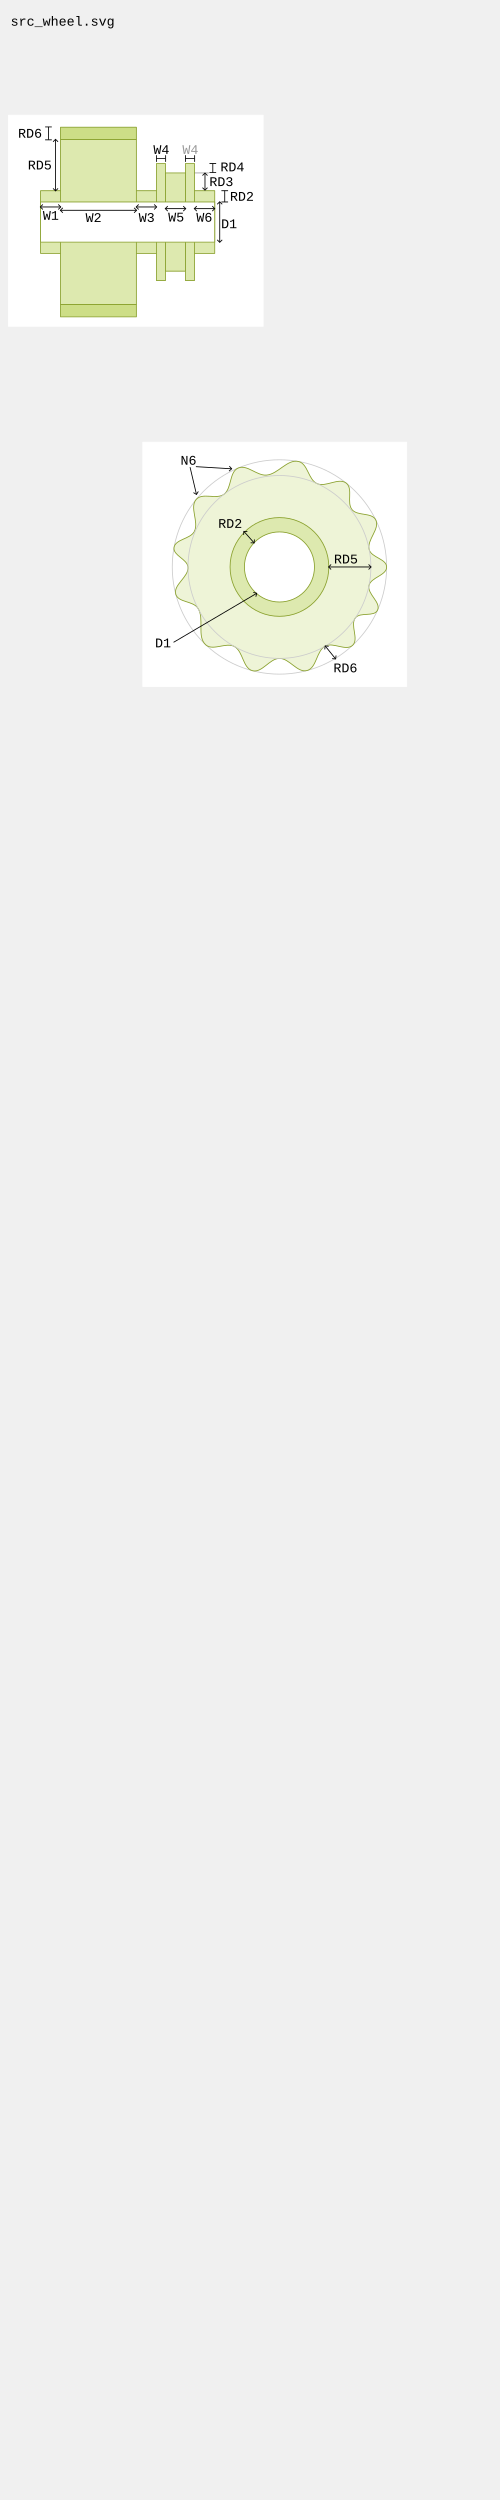
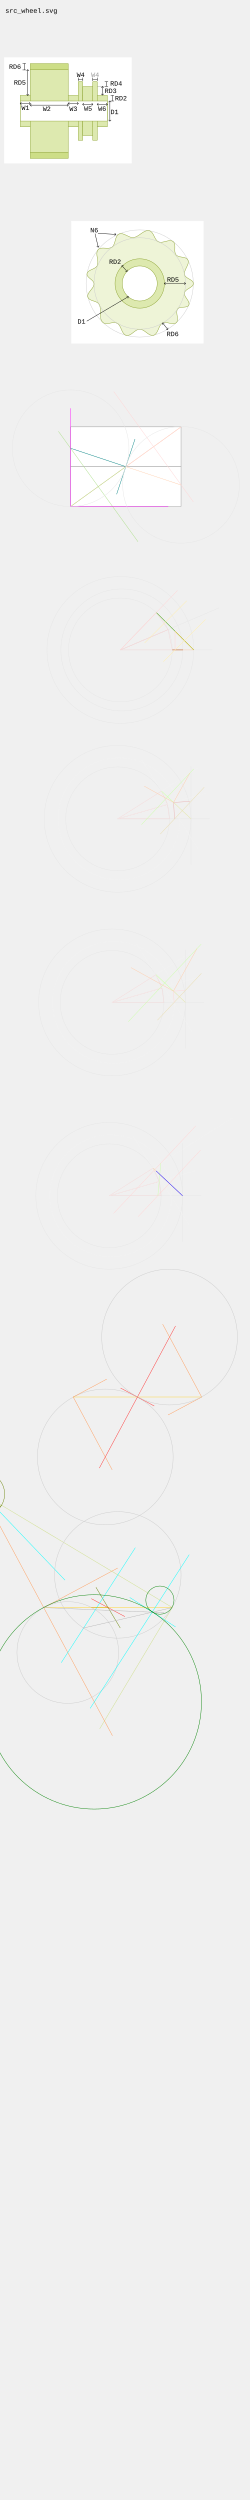
- <svg xmlns="http://www.w3.org/2000/svg" width="600" height="3000" viewBox="0 0 158.75 793.75" version="1.1" id="svg1">
+ <svg xmlns="http://www.w3.org/2000/svg" width="600" height="6000" viewBox="0 0 158.75 1587.5" version="1.1" id="svg1">
  <defs id="defs1">
    <rect x="194.307" y="537.051" width="42.047" height="28.668" id="rect25" />
    <rect x="392.436" y="844.757" width="78.36" height="43.321" id="rect24" />
    <rect x="258.014" y="926.939" width="89.19" height="40.135" id="rect23" />
    <rect x="209.596" y="912.923" width="86.642" height="45.232" id="rect22" />
    <rect x="171.372" y="800.799" width="64.981" height="43.321" id="rect21" />
    <rect x="379.752" y="240.951" width="57.211" height="38.795" id="rect13" />
    <rect x="442.369" y="331.586" width="43.696" height="33.409" id="rect12" />
    <rect x="377.05" y="322.542" width="46.85" height="27.93" id="rect11" />
    <rect x="491.471" y="345.967" width="47.751" height="26.894" id="rect10" />
    <rect x="441.468" y="334.705" width="51.805" height="38.156" id="rect9" />
    <rect x="396.871" y="334.254" width="54.958" height="38.606" id="rect8" />
    <rect x="369.392" y="291.515" width="72.527" height="40.487" id="rect5" />
    <rect x="300" y="219.383" width="43.714" height="30.632" id="rect4" />
    <marker style="overflow:visible" id="Stop" refX="0" refY="0" orient="auto" markerWidth="1" markerHeight="1" viewBox="0 0 1 1" preserveAspectRatio="xMidYMid">
      <path style="fill:none;stroke:context-stroke;stroke-width:1" d="M 0,4 V -4" id="path23" />
    </marker>
    <rect x="279.296" y="253.619" width="42.795" height="27.479" id="rect3" />
    <marker style="overflow:visible" id="ArrowWide" refX="0" refY="0" orient="auto-start-reverse" markerWidth="1" markerHeight="1" viewBox="0 0 1 1" preserveAspectRatio="xMidYMid">
      <path style="fill:none;stroke:context-stroke;stroke-width:1;stroke-linecap:butt" d="M 3,-3 0,0 3,3" transform="rotate(180,0.125,0)" id="path1" />
    </marker>
    <rect x="12.741" y="16.564" width="254.829" height="67.53" id="rect1" />
    <marker style="overflow:visible" id="ArrowWide-6" refX="0" refY="0" orient="auto-start-reverse" markerWidth="1" markerHeight="1" viewBox="0 0 1 1" preserveAspectRatio="xMidYMid">
      <path style="fill:none;stroke:context-stroke;stroke-width:1;stroke-linecap:butt" d="M 3,-3 0,0 3,3" transform="rotate(180,0.125,0)" id="path1-1" />
    </marker>
    <rect x="300" y="219.383" width="43.714" height="30.632" id="rect4-7" />
    <marker style="overflow:visible" id="Stop-6" refX="0" refY="0" orient="auto" markerWidth="1" markerHeight="1" viewBox="0 0 1 1" preserveAspectRatio="xMidYMid">
      <path style="fill:none;stroke:context-stroke;stroke-width:1" d="M 0,4 V -4" id="path23-1" />
    </marker>
    <rect x="300" y="219.383" width="43.714" height="30.632" id="rect4-7-1" />
    <marker style="overflow:visible" id="Stop-6-6" refX="0" refY="0" orient="auto" markerWidth="1" markerHeight="1" viewBox="0 0 1 1" preserveAspectRatio="xMidYMid">
      <path style="fill:none;stroke:context-stroke;stroke-width:1" d="M 0,4 V -4" id="path23-1-9" />
    </marker>
    <rect x="369.392" y="291.515" width="72.527" height="40.487" id="rect5-4" />
    <marker style="overflow:visible" id="ArrowWide-8" refX="0" refY="0" orient="auto-start-reverse" markerWidth="1" markerHeight="1" viewBox="0 0 1 1" preserveAspectRatio="xMidYMid">
      <path style="fill:none;stroke:context-stroke;stroke-width:1;stroke-linecap:butt" d="M 3,-3 0,0 3,3" transform="rotate(180,0.125,0)" id="path1-6" />
    </marker>
    <marker style="overflow:visible" id="ArrowWide-8-9" refX="0" refY="0" orient="auto-start-reverse" markerWidth="1" markerHeight="1" viewBox="0 0 1 1" preserveAspectRatio="xMidYMid">
      <path style="fill:none;stroke:context-stroke;stroke-width:1;stroke-linecap:butt" d="M 3,-3 0,0 3,3" transform="rotate(180,0.125,0)" id="path1-6-2" />
    </marker>
    <marker style="overflow:visible" id="Stop-6-64" refX="0" refY="0" orient="auto" markerWidth="1" markerHeight="1" viewBox="0 0 1 1" preserveAspectRatio="xMidYMid">
      <path style="fill:none;stroke:context-stroke;stroke-width:1" d="M 0,4 V -4" id="path23-1-95" />
    </marker>
    <marker style="overflow:visible" id="Stop-6-64-2" refX="0" refY="0" orient="auto" markerWidth="1" markerHeight="1" viewBox="0 0 1 1" preserveAspectRatio="xMidYMid">
      <path style="fill:none;stroke:context-stroke;stroke-width:1" d="M 0,4 V -4" id="path23-1-95-7" />
    </marker>
    <rect x="379.752" y="240.951" width="57.211" height="38.795" id="rect13-2" />
  </defs>
  <g id="layer1">
+     <path style="fill:none;stroke:#00ffff;stroke-width:0.265;stroke-linejoin:round" d="m 82.363,1014.386 29.12,18.724" id="path52-4-9-8" />
+     <circle style="fill:none;stroke:#cccccc;stroke-width:0.265;stroke-linejoin:round" id="path49" cx="66.859" cy="925.165" r="43.087" />
+     <path style="fill:none;stroke:#f2f2f2;stroke-width:0.265;stroke-linejoin:round" d="M 74.662,519.935 125.739,487.656" id="path34" />
    <rect style="fill:#ffffff;stroke:#ffffff;stroke-width:0.265;stroke-linejoin:round" id="rect26" width="83.774" height="77.537" x="45.342" y="140.409" />
    <circle style="fill:none;stroke:#cccccc;stroke-width:0.265;stroke-linejoin:round" id="path14-0-1-7" cx="88.723" cy="180.011" r="34.029" />
    <path style="fill:#eef4d7;stroke:#89a02c;stroke-width:0.265;stroke-linejoin:round" d="m 122.752,180.011 c -0.043,-2.579 -4.768,-2.963 -5.508,-5.434 -0.933,-3.115 3.53,-6.652 2.037,-9.54 -1.249,-2.415 -5.764,-1.123 -7.495,-3.22 -1.825,-2.211 0.408,-6.619 -1.836,-8.403 -2.434,-1.936 -6.506,1.418 -9.33,0.113 -2.751,-1.271 -2.863,-6.278 -5.807,-6.995 -3.585,-0.873 -6.517,4.023 -10.196,4.314 -3.085,0.243 -6.181,-3.483 -9.013,-2.232 -2.888,1.276 -1.955,6.476 -4.511,8.33 -2.407,1.746 -6.801,-0.622 -8.774,1.602 -2.263,2.55 0.949,7.186 -0.627,10.21 -1.267,2.431 -6.065,2.398 -6.439,5.114 -0.345,2.502 4.175,3.631 4.436,6.144 0.328,3.155 -4.802,5.666 -3.865,8.697 0.801,2.59 5.348,2.063 6.922,4.27 2.341,3.284 -0.433,9.204 2.649,11.807 2.293,1.937 6.343,-0.936 8.993,0.474 2.834,1.508 2.682,6.903 5.793,7.691 3.035,0.769 5.411,-3.883 8.542,-3.906 3.187,-0.023 5.668,4.661 8.75,3.851 3.126,-0.822 2.938,-6.276 5.807,-7.764 2.564,-1.329 6.541,1.72 8.66,-0.242 2.147,-1.989 -0.907,-6.442 0.914,-8.734 1.537,-1.933 5.924,-0.193 7.004,-2.413 1.208,-2.482 -3.292,-5.126 -2.709,-7.824 0.573,-2.653 5.648,-3.194 5.603,-5.908 z" id="path17" />
    <circle style="fill:none;stroke:#cccccc;stroke-width:0.265;stroke-linejoin:round" id="path14-0-1" cx="88.723" cy="180.011" r="29.034" />
    <rect style="fill:#ffffff;stroke:#ffffff;stroke-width:0.265;stroke-linejoin:round" id="rect14" width="80.863" height="66.99" x="2.688" y="36.591" />
    <path style="fill:#cdde87;stroke:#999999;stroke-width:0.265;stroke-linejoin:round" d="m 58.884,54.904 h 7.385" id="path4" />
    <text xml:space="preserve" transform="scale(0.2645833)" id="text1" style="font-size:16px;line-height:normal;font-family:'Liberation Mono';-inkscape-font-specification:'Liberation Mono';text-decoration-color:#000000;white-space:pre;shape-inside:url(#rect1);display:inline;fill:#000000;stroke-width:1;-inkscape-stroke:none;stop-color:#000000">
-       <tspan x="12.742" y="30.801" id="tspan6">src_wheel.svg</tspan>
+       <tspan x="12.742" y="30.801" id="tspan20">src_wheel.svg</tspan>
    </text>
    <rect style="fill:#dde9af;stroke:#89a02c;stroke-width:0.265;stroke-linejoin:round" id="rect2" width="55.304" height="19.905" x="12.872" y="60.548" />
    <rect style="fill:#dde9af;stroke:#89a02c;stroke-width:0.265;stroke-linejoin:round" id="rect2-1" width="24.076" height="52.407" x="19.222" y="44.297" />
    <rect style="fill:#cdde87;stroke:#89a02c;stroke-width:0.265;stroke-linejoin:round" id="rect2-1-3" width="24.076" height="3.897" x="19.222" y="40.399" />
    <rect style="fill:#cdde87;stroke:#89a02c;stroke-width:0.265;stroke-linejoin:round" id="rect2-1-3-6" width="24.076" height="3.897" x="19.222" y="96.704" />
    <rect style="fill:#dde9af;stroke:#89a02c;stroke-width:0.265;stroke-linejoin:round" id="rect2-1-2" width="2.861" height="37.151" x="49.673" y="51.925" />
    <rect style="fill:#dde9af;stroke:#89a02c;stroke-width:0.265;stroke-linejoin:round" id="rect2-1-2-5" width="2.861" height="37.151" x="58.884" y="51.925" />
    <rect style="fill:#dde9af;stroke:#89a02c;stroke-width:0.265;stroke-linejoin:round" id="rect2-1-2-5-9" width="6.35" height="31.192" x="52.534" y="54.904" />
    <rect style="fill:#ffffff;stroke:#89a02c;stroke-width:0.265;stroke-linejoin:round" id="rect2-3" width="55.304" height="12.753" x="12.872" y="64.124" />
    <path style="fill:#cdde87;stroke:#000000;stroke-width:0.265;stroke-linejoin:round;marker-start:url(#ArrowWide);marker-end:url(#ArrowWide)" d="M 69.764,76.877 V 64.124" id="path2" />
    <text xml:space="preserve" transform="matrix(0.2645833,0,0,0.2645833,-3.704167,1.5875)" id="text2" style="font-size:16px;line-height:normal;font-family:'Liberation Mono';-inkscape-font-specification:'Liberation Mono';text-decoration-color:#000000;white-space:pre;shape-inside:url(#rect3);display:inline;fill:#000000;stroke-width:1;-inkscape-stroke:none;stop-color:#000000">
-       <tspan x="279.297" y="267.856" id="tspan7">D1</tspan>
+       <tspan x="279.297" y="267.856" id="tspan21">D1</tspan>
    </text>
    <path style="fill:#cdde87;stroke:#000000;stroke-width:0.265;stroke-linejoin:round;marker-start:url(#Stop);marker-end:url(#Stop)" d="m 71.351,64.124 -3e-6,-3.576" id="path3" />
    <text xml:space="preserve" transform="matrix(0.2645833,0,0,0.2645833,-6.374467,1.93993)" id="text3" style="font-size:16px;line-height:normal;font-family:'Liberation Mono';-inkscape-font-specification:'Liberation Mono';text-decoration-color:#000000;white-space:pre;shape-inside:url(#rect4);display:inline;fill:#000000;stroke-width:1;-inkscape-stroke:none;stop-color:#000000">
-       <tspan x="300" y="233.619" id="tspan14">RD2</tspan>
+       <tspan x="300" y="233.619" id="tspan22">RD2</tspan>
    </text>
    <path style="fill:#cdde87;stroke:#000000;stroke-width:0.265;stroke-linejoin:round;marker-start:url(#ArrowWide-6);marker-end:url(#ArrowWide-6)" d="M 65.082,60.31 V 55.01" id="path3-1" />
    <text xml:space="preserve" transform="matrix(0.2645833,0,0,0.2645833,-12.9105,-2.73585)" id="text3-5" style="font-size:16px;line-height:normal;font-family:'Liberation Mono';-inkscape-font-specification:'Liberation Mono';text-decoration-color:#000000;white-space:pre;shape-inside:url(#rect4-7);display:inline;fill:#000000;stroke-width:1;-inkscape-stroke:none;stop-color:#000000">
-       <tspan x="300" y="233.619" id="tspan15">RD3</tspan>
+       <tspan x="300" y="233.619" id="tspan23">RD3</tspan>
    </text>
    <path style="fill:#cdde87;stroke:#000000;stroke-width:0.265;stroke-linejoin:round;marker-start:url(#Stop-6);marker-end:url(#Stop-6)" d="m 67.565,54.805 -3e-6,-2.914" id="path3-2" />
    <text xml:space="preserve" transform="matrix(0.2645833,0,0,0.2645833,-9.401672,-7.411631)" id="text3-5-4" style="font-size:16px;line-height:normal;font-family:'Liberation Mono';-inkscape-font-specification:'Liberation Mono';text-decoration-color:#000000;white-space:pre;shape-inside:url(#rect4-7-1);display:inline;fill:#000000;stroke-width:1;-inkscape-stroke:none;stop-color:#000000">
-       <tspan x="300" y="233.619" id="tspan16">RD4</tspan>
+       <tspan x="300" y="233.619" id="tspan24">RD4</tspan>
    </text>
    <path style="fill:#cdde87;stroke:#000000;stroke-width:0.265;stroke-linejoin:round;marker-start:url(#ArrowWide);marker-end:url(#ArrowWide)" d="M 17.635,60.548 V 44.297" id="path5" />
    <text xml:space="preserve" transform="matrix(0.2645833,0,0,0.2645833,-88.90744,-27.10112)" id="text5" style="font-size:16px;line-height:normal;font-family:'Liberation Mono';-inkscape-font-specification:'Liberation Mono';text-decoration-color:#000000;white-space:pre;shape-inside:url(#rect5);display:inline;fill:#000000;stroke-width:1;-inkscape-stroke:none;stop-color:#000000">
-       <tspan x="369.391" y="305.752" id="tspan17">RD5</tspan>
+       <tspan x="369.391" y="305.752" id="tspan25">RD5</tspan>
    </text>
    <path style="fill:#cdde87;stroke:#000000;stroke-width:0.265;stroke-linejoin:round;marker-start:url(#Stop-6-6);marker-end:url(#Stop-6-6)" d="m 15.386,44.394 -3e-6,-4.093" id="path3-2-5" />
    <text xml:space="preserve" transform="matrix(0.2645833,0,0,0.2645833,-92.00679,-37.17558)" id="text5-4" style="font-size:16px;line-height:normal;font-family:'Liberation Mono';-inkscape-font-specification:'Liberation Mono';text-decoration-color:#000000;white-space:pre;shape-inside:url(#rect5-4);display:inline;fill:#000000;stroke-width:1;-inkscape-stroke:none;stop-color:#000000">
-       <tspan x="369.391" y="305.752" id="tspan18">RD6</tspan>
+       <tspan x="369.391" y="305.752" id="tspan26">RD6</tspan>
    </text>
    <path style="fill:#cdde87;stroke:#000000;stroke-width:0.265;stroke-linejoin:round;marker-start:url(#ArrowWide);marker-end:url(#ArrowWide)" d="m 12.872,65.711 h 6.35" id="path6" />
    <path style="fill:#cdde87;stroke:#000000;stroke-width:0.265;stroke-linejoin:round;marker-start:url(#ArrowWide);marker-end:url(#ArrowWide)" d="M 19.222,66.769 H 43.299" id="path7" />
    <path style="fill:#cdde87;stroke:#000000;stroke-width:0.265;stroke-linejoin:round;marker-start:url(#ArrowWide);marker-end:url(#ArrowWide)" d="m 43.299,65.711 h 6.374" id="path8" />
    <text xml:space="preserve" transform="matrix(0.2645833,0,0,0.2645833,-91.39618,-22.4075)" id="text8" style="font-size:16px;line-height:normal;font-family:'Liberation Mono';-inkscape-font-specification:'Liberation Mono';text-decoration-color:#000000;white-space:pre;shape-inside:url(#rect8);display:inline;fill:#000000;stroke-width:1;-inkscape-stroke:none;stop-color:#000000">
-       <tspan x="396.871" y="348.49" id="tspan19">W1</tspan>
+       <tspan x="396.871" y="348.49" id="tspan27">W1</tspan>
    </text>
    <text xml:space="preserve" transform="matrix(0.2645833,0,0,0.2645833,-89.63,-21.83553)" id="text9" style="font-size:16px;line-height:normal;font-family:'Liberation Mono';-inkscape-font-specification:'Liberation Mono';text-decoration-color:#000000;white-space:pre;shape-inside:url(#rect9);display:inline;fill:#000000;stroke-width:1;-inkscape-stroke:none;stop-color:#000000">
-       <tspan x="441.469" y="348.942" id="tspan20">W2</tspan>
+       <tspan x="441.469" y="348.942" id="tspan28">W2</tspan>
    </text>
    <text xml:space="preserve" transform="matrix(0.2645833,0,0,0.2645833,-85.9995,-24.83586)" id="text10" style="font-size:16px;line-height:normal;font-family:'Liberation Mono';-inkscape-font-specification:'Liberation Mono';text-decoration-color:#000000;white-space:pre;shape-inside:url(#rect10);display:inline;fill:#000000;stroke-width:1;-inkscape-stroke:none;stop-color:#000000">
-       <tspan x="491.471" y="360.203" id="tspan26">W3</tspan>
+       <tspan x="491.471" y="360.203" id="tspan29">W3</tspan>
    </text>
    <path style="fill:#cdde87;stroke:#000000;stroke-width:0.265;stroke-linejoin:round;marker-start:url(#ArrowWide-8);marker-end:url(#ArrowWide-8)" d="m 52.534,66.24 h 6.374" id="path8-3" />
    <path style="fill:#cdde87;stroke:#000000;stroke-width:0.265;stroke-linejoin:round;marker-start:url(#ArrowWide-8-9);marker-end:url(#ArrowWide-8-9)" d="M 61.744,66.24 H 68.119" id="path8-3-9" />
    <text xml:space="preserve" transform="matrix(0.2645833,0,0,0.2645833,-46.36445,-18.77868)" id="text11" style="font-size:16px;line-height:normal;font-family:'Liberation Mono';-inkscape-font-specification:'Liberation Mono';text-decoration-color:#000000;white-space:pre;shape-inside:url(#rect11);display:inline;fill:#000000;stroke-width:1;-inkscape-stroke:none;stop-color:#000000">
-       <tspan x="377.049" y="336.777" id="tspan27">W5</tspan>
+       <tspan x="377.049" y="336.777" id="tspan30">W5</tspan>
    </text>
    <text xml:space="preserve" transform="matrix(0.2645833,0,0,0.2645833,-54.70767,-21.09642)" id="text12" style="font-size:16px;line-height:normal;font-family:'Liberation Mono';-inkscape-font-specification:'Liberation Mono';text-decoration-color:#000000;white-space:pre;shape-inside:url(#rect12);display:inline;fill:#000000;stroke-width:1;-inkscape-stroke:none;stop-color:#000000">
-       <tspan x="442.369" y="345.822" id="tspan28">W6</tspan>
+       <tspan x="442.369" y="345.822" id="tspan31">W6</tspan>
    </text>
    <path style="fill:#cdde87;stroke:#000000;stroke-width:0.265;stroke-linejoin:round;marker-start:url(#Stop-6-64);marker-end:url(#Stop-6-64)" d="m 52.587,50.337 -2.914,3e-6" id="path3-2-7" />
    <text xml:space="preserve" transform="matrix(0.2645833,0,0,0.2645833,-51.77906,-18.6365)" id="text13" style="font-size:16px;line-height:normal;font-family:'Liberation Mono';-inkscape-font-specification:'Liberation Mono';text-decoration-color:#000000;white-space:pre;shape-inside:url(#rect13);display:inline;fill:#000000;stroke-width:1;-inkscape-stroke:none;stop-color:#000000">
-       <tspan x="379.752" y="255.188" id="tspan29">W4</tspan>
+       <tspan x="379.752" y="255.188" id="tspan32">W4</tspan>
    </text>
    <path style="fill:#cdde87;stroke:#000000;stroke-width:0.265;stroke-linejoin:round;marker-start:url(#Stop-6-64-2);marker-end:url(#Stop-6-64-2)" d="m 61.797,50.337 -2.914,3e-6" id="path3-2-7-0" />
    <text xml:space="preserve" transform="matrix(0.2645833,0,0,0.2645833,-42.56851,-18.63651)" id="text13-6" style="font-size:16px;line-height:normal;font-family:'Liberation Mono';-inkscape-font-specification:'Liberation Mono';text-decoration-color:#000000;white-space:pre;shape-inside:url(#rect13-2);display:inline;fill:#999999;stroke-width:1;-inkscape-stroke:none;stop-color:#000000">
-       <tspan x="379.752" y="255.188" id="tspan30">W4</tspan>
+       <tspan x="379.752" y="255.188" id="tspan33">W4</tspan>
    </text>
    <circle style="fill:#dde9af;stroke:#89a02c;stroke-width:0.265;stroke-linejoin:round" id="path14-0" cx="88.723" cy="180.011" r="15.676" />
    <circle style="fill:#ffffff;stroke:#89a02c;stroke-width:0.265;stroke-linejoin:round" id="path14" cx="88.723" cy="180.011" r="11.125" />
    <path style="fill:#eef4d7;stroke:#000000;stroke-width:0.265;stroke-linejoin:round;marker-start:url(#ArrowWide)" d="M 81.452,188.399 55.102,203.937" id="path18" />
    <path style="fill:#eef4d7;stroke:#000000;stroke-width:0.265;stroke-linejoin:round;marker-start:url(#ArrowWide);marker-end:url(#ArrowWide-6)" d="m 103.28,205.131 3.249,4.045" id="path19" />
    <path style="fill:#eef4d7;stroke:#000000;stroke-width:0.265;stroke-linejoin:round;marker-start:url(#ArrowWide);marker-end:url(#ArrowWide)" d="m 80.661,172.344 -3.196,-3.591" id="path20" />
    <path style="fill:#eef4d7;stroke:#000000;stroke-width:0.265;stroke-linejoin:round;marker-start:url(#ArrowWide);marker-end:url(#ArrowWide)" d="m 104.399,180.011 h 13.358" id="path21" />
-     <text xml:space="preserve" transform="matrix(0.2645833,0,0,0.2645833,3.876844,-10.11351)" id="text21" style="font-size:16px;line-height:normal;font-family:'Liberation Mono';-inkscape-font-specification:'Liberation Mono';text-decoration-color:#000000;white-space:pre;shape-inside:url(#rect21);fill:#000000;stroke-width:1;-inkscape-stroke:none;stop-color:#000000">
-       <tspan x="171.373" y="815.035" id="tspan31">D1</tspan>
-     </text>
-     <text xml:space="preserve" transform="matrix(0.2645833,0,0,0.2645833,13.82179,-77.70545)" id="text22" style="font-size:16px;line-height:normal;font-family:'Liberation Mono';-inkscape-font-specification:'Liberation Mono';text-decoration-color:#000000;white-space:pre;shape-inside:url(#rect22);fill:#000000;stroke-width:1;-inkscape-stroke:none;stop-color:#000000">
-       <tspan x="209.596" y="927.16" id="tspan32">RD2</tspan>
-     </text>
-     <text xml:space="preserve" transform="matrix(0.2645833,0,0,0.2645833,37.75709,-70.12032)" id="text23" style="font-size:16px;line-height:normal;font-family:'Liberation Mono';-inkscape-font-specification:'Liberation Mono';text-decoration-color:#000000;white-space:pre;shape-inside:url(#rect23);fill:#000000;stroke-width:1;-inkscape-stroke:none;stop-color:#000000">
-       <tspan x="258.014" y="941.176" id="tspan33">RD5</tspan>
-     </text>
-     <text xml:space="preserve" transform="matrix(0.2645833,0,0,0.2645833,2.022702,-13.82179)" id="text24" style="font-size:16px;line-height:normal;font-family:'Liberation Mono';-inkscape-font-specification:'Liberation Mono';text-decoration-color:#000000;white-space:pre;shape-inside:url(#rect24);fill:#000000;stroke-width:1;-inkscape-stroke:none;stop-color:#000000">
-       <tspan x="392.436" y="858.992" id="tspan34">RD6</tspan>
+     <text xml:space="preserve" transform="matrix(0.2645833,0,0,0.2645833,3.876844,-10.11351)" id="text21" style="font-size:16px;line-height:normal;font-family:'Liberation Mono';-inkscape-font-specification:'Liberation Mono';text-decoration-color:#000000;white-space:pre;shape-inside:url(#rect21);display:inline;fill:#000000;stroke-width:1;-inkscape-stroke:none;stop-color:#000000">
+       <tspan x="171.373" y="815.035" id="tspan34">D1</tspan>
+     </text>
+     <text xml:space="preserve" transform="matrix(0.2645833,0,0,0.2645833,13.82179,-77.70545)" id="text22" style="font-size:16px;line-height:normal;font-family:'Liberation Mono';-inkscape-font-specification:'Liberation Mono';text-decoration-color:#000000;white-space:pre;shape-inside:url(#rect22);display:inline;fill:#000000;stroke-width:1;-inkscape-stroke:none;stop-color:#000000">
+       <tspan x="209.596" y="927.16" id="tspan35">RD2</tspan>
+     </text>
+     <text xml:space="preserve" transform="matrix(0.2645833,0,0,0.2645833,37.75709,-70.12032)" id="text23" style="font-size:16px;line-height:normal;font-family:'Liberation Mono';-inkscape-font-specification:'Liberation Mono';text-decoration-color:#000000;white-space:pre;shape-inside:url(#rect23);display:inline;fill:#000000;stroke-width:1;-inkscape-stroke:none;stop-color:#000000">
+       <tspan x="258.014" y="941.176" id="tspan36">RD5</tspan>
+     </text>
+     <text xml:space="preserve" transform="matrix(0.2645833,0,0,0.2645833,2.022702,-13.82179)" id="text24" style="font-size:16px;line-height:normal;font-family:'Liberation Mono';-inkscape-font-specification:'Liberation Mono';text-decoration-color:#000000;white-space:pre;shape-inside:url(#rect24);display:inline;fill:#000000;stroke-width:1;-inkscape-stroke:none;stop-color:#000000">
+       <tspan x="392.436" y="858.992" id="tspan37">RD6</tspan>
    </text>
    <path style="fill:#eef4d7;stroke:#000000;stroke-width:0.265;stroke-linejoin:round;marker-end:url(#ArrowWide-6)" d="m 60.344,148.331 2.023,8.596" id="path24" />
    <path style="fill:#eef4d7;stroke:#000000;stroke-width:0.265;stroke-linejoin:round;marker-end:url(#ArrowWide)" d="m 62.198,148.163 11.293,0.674" id="path25" />
-     <text xml:space="preserve" transform="matrix(0.2645833,0,0,0.2645833,5.899546,1.685585)" id="text25" style="font-size:16px;line-height:normal;font-family:'Liberation Mono';-inkscape-font-specification:'Liberation Mono';text-decoration-color:#000000;white-space:pre;shape-inside:url(#rect25);fill:#000000;stroke-width:1;-inkscape-stroke:none;stop-color:#000000">
-       <tspan x="194.307" y="551.287" id="tspan35">N6</tspan>
-     </text>
+     <text xml:space="preserve" transform="matrix(0.2645833,0,0,0.2645833,5.899546,1.685585)" id="text25" style="font-size:16px;line-height:normal;font-family:'Liberation Mono';-inkscape-font-specification:'Liberation Mono';text-decoration-color:#000000;white-space:pre;shape-inside:url(#rect25);display:inline;fill:#000000;stroke-width:1;-inkscape-stroke:none;stop-color:#000000">
+       <tspan x="194.307" y="551.287" id="tspan38">N6</tspan>
+     </text>
+     <rect style="fill:#ffffff;stroke:#999999;stroke-width:0.265;stroke-linejoin:round" id="rect6" width="70.12" height="25.284" x="44.837" y="271.042" />
+     <rect style="fill:#ffffff;stroke:#999999;stroke-width:0.265;stroke-linejoin:round" id="rect6-3" width="70.12" height="25.284" x="44.837" y="296.326" />
+     <path style="fill:#ffffff;stroke:#ffccaa;stroke-width:0.265;stroke-linejoin:round" d="m 79.897,296.326 35.06,11.666" id="path11-4" />
+     <path style="fill:#ffffff;stroke:#ffccaa;stroke-width:0.265;stroke-linejoin:round" d="m 44.837,321.61 70.12,-50.568" id="path9" />
+     <path style="fill:#ffffff;stroke:#aade87;stroke-width:0.265;stroke-linejoin:round" d="m 37.083,273.908 50.568,70.12" id="path9-1" />
+     <path style="fill:#ffffff;stroke:#aade87;stroke-width:0.265;stroke-linejoin:round" d="M 44.837,321.61 79.897,296.326" id="path10" />
+     <path style="fill:#ffffff;stroke:#008080;stroke-width:0.265;stroke-linejoin:round" d="m 44.837,284.659 35.06,11.666" id="path11" />
+     <path style="fill:#ffffff;stroke:#008080;stroke-width:0.265;stroke-linejoin:round" d="m 74.063,313.856 11.666,-35.06" id="path11-3" />
+     <path style="fill:none;stroke:#ff00ff;stroke-width:0.265;stroke-linejoin:round" d="m 44.829,259.228 v 62.366 H 106.816" id="path12" />
+     <circle style="fill:none;stroke:#e6e6e6;stroke-width:0.265;stroke-linejoin:round" id="path13" cx="44.837" cy="284.659" r="37.038" />
+     <circle style="fill:none;stroke:#e6e6e6;stroke-width:0.265;stroke-linejoin:round" id="path15" cx="76.441" cy="412.715" r="32.953" />
+     <circle style="fill:none;stroke:#e6e6e6;stroke-width:0.265;stroke-linejoin:round" id="path15-5" cx="77.375" cy="412.715" r="38.714" />
+     <circle style="fill:none;stroke:#e6e6e6;stroke-width:0.265;stroke-linejoin:round" id="path15-6" cx="76.441" cy="412.715" r="46.606" />
+     <path style="fill:none;stroke:#e6e6e6;stroke-width:0.265;stroke-linejoin:round" d="M 76.441,412.715 H 134.847" id="path16" />
+     <path style="fill:none;stroke:#e6e6e6;stroke-width:0.265;stroke-linejoin:round" d="m 76.441,412.715 62.619,-26.716" id="path22" />
+     <path style="fill:none;stroke:#f4d7d7;stroke-width:0.265;stroke-linejoin:round" d="m 76.441,412.715 h 32.953 l -2.643,-12.932 z" id="path26" />
+     <path style="fill:none;stroke:#f4d7d7;stroke-width:0.265;stroke-linejoin:round" d="M 76.441,412.715 106.757,399.798 99.256,388.937 Z" id="path26-2" />
+     <path style="fill:none;stroke:#ffccaa;stroke-width:0.265;stroke-linejoin:round" d="m 109.394,412.715 h 13.653" id="path27" />
+     <path style="fill:none;stroke:#aa4400;stroke-width:0.265;stroke-linejoin:round" d="m 109.394,412.715 h 6.827" id="path28" />
+     <path style="fill:none;stroke:#aade87;stroke-width:0.265;stroke-linejoin:round" d="m 99.256,388.937 23.792,23.778" id="path29" />
+     <path style="fill:none;stroke:#5aa02c;stroke-width:0.265;stroke-linejoin:round" d="m 99.256,388.937 11.896,11.889" id="path30" />
+     <path style="fill:none;stroke:#d4aa00;stroke-width:0.265;stroke-linejoin:round" d="m 111.152,400.826 11.896,11.889" id="path30-9" />
+     <path style="fill:none;stroke:#ffeeaa;stroke-width:0.265;stroke-linejoin:round" d="m 103.706,420.172 26.788,-26.803" id="path30-9-2" />
+     <path style="fill:none;stroke:#ffd5d5;stroke-width:0.265;stroke-linejoin:round" d="m 111.152,400.826 0.007,11.889" id="path31" />
+     <path style="fill:none;stroke:#ffeeaa;stroke-width:0.265;stroke-linejoin:round" d="M 91.81,408.283 118.598,381.48" id="path30-9-2-4" />
+     <path style="fill:none;stroke:#ffd5d5;stroke-width:0.265;stroke-linejoin:round" d="M 76.442,412.716 112.711,374.921" id="path32" />
+     <path style="fill:#ffffff;stroke:#ffd5d5;stroke-width:0.265;stroke-linejoin:round" d="m 72.236,248.624 50.568,70.12" id="path9-1-6" />
+     <path style="fill:#ffffff;stroke:#ffd5d5;stroke-width:0.265;stroke-linejoin:round" d="M 79.989,296.326 115.049,271.042" id="path10-5" />
+     <circle style="fill:none;stroke:#e6e6e6;stroke-width:0.265;stroke-linejoin:round" id="path13-7" cx="114.957" cy="307.864" r="37.038" />
+     <circle style="fill:none;stroke:#e6e6e6;stroke-width:0.265;stroke-linejoin:round" id="path15-7" cx="74.677" cy="519.955" r="32.953" />
+     <circle style="fill:none;stroke:#f2f2f2;stroke-width:0.265;stroke-linejoin:round" id="path15-5-8" cx="75.61" cy="519.955" r="38.714" />
+     <circle style="fill:none;stroke:#e6e6e6;stroke-width:0.265;stroke-linejoin:round" id="path15-6-6" cx="74.677" cy="519.955" r="46.606" />
+     <path style="fill:none;stroke:#e6e6e6;stroke-width:0.265;stroke-linejoin:round" d="M 74.677,519.955 H 133.082" id="path16-8" />
+     <path style="fill:none;stroke:#f4d7d7;stroke-width:0.265;stroke-linejoin:round" d="m 74.677,519.955 h 32.953 l -1.294,-9.145 z" id="path26-4" />
+     <path style="fill:none;stroke:#f4d7d7;stroke-width:0.265;stroke-linejoin:round" d="m 74.677,519.955 31.654,-9.163 -3.786,-8.424 z" id="path26-4-5" />
+     <path style="fill:none;stroke:#e6e6e6;stroke-width:0.265;stroke-linejoin:round" d="m 121.283,549.157 v -62.535" id="path16-8-1" />
+     <path style="fill:none;stroke:#f2f2f2;stroke-width:0.265;stroke-linejoin:round" d="m 89.842,482.211 35.841,56.767" id="path33" />
+     <path style="fill:none;stroke:#f2f2f2;stroke-width:0.265;stroke-linejoin:round" d="M 74.653,519.909 130.707,503.577" id="path35" />
+     <path style="fill:none;stroke:#e5ffd5;stroke-width:0.265;stroke-linejoin:round" d="m 102.547,502.371 18.736,17.584" id="path36" />
+     <path style="fill:none;stroke:#e9ddaf;stroke-width:0.265;stroke-linejoin:round" d="m 110.199,509.552 11.085,10.402" id="path37" />
+     <path style="fill:none;stroke:#e9ddaf;stroke-width:0.265;stroke-linejoin:round" d="m 101.766,529.635 27.95,-29.763" id="path37-2" />
+     <path style="fill:none;stroke:#ccffaa;stroke-width:0.265;stroke-linejoin:round" d="m 102.605,502.425 7.594,7.127" id="path38" />
+     <path style="fill:none;stroke:#ccffaa;stroke-width:0.265;stroke-linejoin:round" d="M 89.8,523.657 123.003,488.32" id="path38-1" />
+     <path style="fill:none;stroke:#e9afaf;stroke-width:0.265;stroke-linejoin:round" d="m 110.857,519.955 -0.658,-10.402" id="path39" />
+     <path style="fill:none;stroke:#e9afaf;stroke-width:0.265;stroke-linejoin:round" d="m 120.601,508.894 -10.402,0.658" id="path39-0" />
+     <path style="fill:none;stroke:#ffccaa;stroke-width:0.265;stroke-linejoin:round" d="m 120.539,490.942 -10.341,18.61" id="path40" />
+     <path style="fill:none;stroke:#ffccaa;stroke-width:0.265;stroke-linejoin:round" d="M 110.199,509.552 91.589,499.212" id="path40-1" />
+     <path style="fill:none;stroke:#f2f2f2;stroke-width:0.265;stroke-linejoin:round" d="M 71.128,636.499 127.28,601.006" id="path34-7" />
+     <circle style="fill:none;stroke:#e6e6e6;stroke-width:0.265;stroke-linejoin:round" id="path15-7-6" cx="71.145" cy="636.521" r="32.953" />
+     <circle style="fill:none;stroke:#f2f2f2;stroke-width:0.265;stroke-linejoin:round" id="path15-5-8-7" cx="72.078" cy="636.521" r="38.714" />
+     <circle style="fill:none;stroke:#e6e6e6;stroke-width:0.265;stroke-linejoin:round" id="path15-6-6-3" cx="71.145" cy="636.521" r="46.606" />
+     <path style="fill:none;stroke:#e6e6e6;stroke-width:0.265;stroke-linejoin:round" d="M 71.145,636.52 H 129.55" id="path16-8-6" />
+     <path style="fill:none;stroke:#f4d7d7;stroke-width:0.265;stroke-linejoin:round" d="m 71.145,636.52 h 32.953 l -1.294,-9.145 z" id="path26-4-56" />
+     <path style="fill:none;stroke:#f4d7d7;stroke-width:0.265;stroke-linejoin:round" d="m 71.145,636.52 31.654,-9.163 -3.786,-8.424 z" id="path26-4-5-3" />
+     <path style="fill:none;stroke:#e6e6e6;stroke-width:0.265;stroke-linejoin:round" d="m 117.751,665.723 v -62.535" id="path16-8-1-9" />
+     <path style="fill:none;stroke:#f2f2f2;stroke-width:0.265;stroke-linejoin:round" d="m 86.31,598.777 35.841,56.767" id="path33-4" />
+     <path style="fill:none;stroke:#f2f2f2;stroke-width:0.265;stroke-linejoin:round" d="M 71.12,636.475 127.174,620.143" id="path35-8" />
+     <path style="fill:none;stroke:#e5ffd5;stroke-width:0.265;stroke-linejoin:round" d="m 99.015,618.937 18.736,17.584" id="path36-1" />
+     <path style="fill:none;stroke:#e9ddaf;stroke-width:0.265;stroke-linejoin:round" d="m 110.124,629.36 7.627,7.161" id="path37-29" />
+     <path style="fill:none;stroke:#e9ddaf;stroke-width:0.265;stroke-linejoin:round" d="m 99.963,647.822 27.95,-29.763" id="path37-2-3" />
+     <path style="fill:none;stroke:#ccffaa;stroke-width:0.265;stroke-linejoin:round" d="m 99.072,618.991 11.052,10.369" id="path38-9" />
+     <path style="fill:none;stroke:#ccffaa;stroke-width:0.265;stroke-linejoin:round" d="M 81.442,648.818 127.754,599.533" id="path38-1-0" />
+     <path style="fill:none;stroke:#ffccaa;stroke-width:0.265;stroke-linejoin:round" d="m 125.039,602.423 -14.916,26.933" id="path41" />
+     <path style="fill:none;stroke:#ffccaa;stroke-width:0.265;stroke-linejoin:round" d="M 110.124,629.36 83.191,614.444" id="path41-5" />
+     <path style="fill:none;stroke:#ffd5d5;stroke-width:0.265;stroke-linejoin:round" d="m 110.575,636.52 -0.451,-7.161" id="path42" />
+     <path style="fill:none;stroke:#ffd5d5;stroke-width:0.265;stroke-linejoin:round" d="m 117.289,628.932 -7.161,0.451" id="path42-9" />
+     <path style="fill:none;stroke:#f2f2f2;stroke-width:0.265;stroke-linejoin:round" d="m 69.34,759.313 78.284,-49.507" id="path34-7-0" />
+     <circle style="fill:none;stroke:#e6e6e6;stroke-width:0.265;stroke-linejoin:round" id="path15-7-6-3" cx="69.364" cy="759.343" r="32.953" />
+     <circle style="fill:none;stroke:#f2f2f2;stroke-width:0.265;stroke-linejoin:round" id="path15-5-8-7-0" cx="70.298" cy="759.343" r="38.714" />
+     <circle style="fill:none;stroke:#e6e6e6;stroke-width:0.265;stroke-linejoin:round" id="path15-6-6-3-4" cx="69.364" cy="759.343" r="46.606" />
+     <path style="fill:none;stroke:#e6e6e6;stroke-width:0.265;stroke-linejoin:round" d="M 69.364,759.343 H 127.769" id="path16-8-6-4" />
+     <path style="fill:none;stroke:#f4d7d7;stroke-width:0.265;stroke-linejoin:round" d="m 69.364,759.343 h 32.953 l -1.294,-9.145 z" id="path26-4-56-4" />
+     <path style="fill:none;stroke:#f4d7d7;stroke-width:0.265;stroke-linejoin:round" d="m 69.364,759.343 31.654,-9.163 -3.786,-8.424 z" id="path26-4-5-3-4" />
+     <path style="fill:none;stroke:#e6e6e6;stroke-width:0.265;stroke-linejoin:round" d="m 115.97,788.546 v -62.535" id="path16-8-1-9-7" />
+     <path style="fill:none;stroke:#f2f2f2;stroke-width:0.265;stroke-linejoin:round" d="m 84.529,721.599 35.841,56.767" id="path33-4-6" />
+     <path style="fill:none;stroke:#f2f2f2;stroke-width:0.265;stroke-linejoin:round" d="M 69.34,759.297 125.394,742.965" id="path35-8-3" />
+     <path style="fill:none;stroke:#ffd5d5;stroke-width:0.265;stroke-linejoin:round" d="m 97.234,741.759 18.736,17.583" id="path43" />
+     <path style="fill:none;stroke:#ffd5d5;stroke-width:0.265;stroke-linejoin:round" d="M 72.174,770.469 124.308,714.94" id="path43-8" />
+     <path style="fill:none;stroke:#ffd5d5;stroke-width:0.265;stroke-linejoin:round" d="M 87.74,772.549 127.367,730.338" id="path43-8-3" />
+     <path style="fill:none;stroke:#ccffaa;stroke-width:0.265;stroke-linejoin:round" d="m 102.097,738.597 -1.852,20.745" id="path44" />
+     <path style="fill:none;stroke:#0000ff;stroke-width:0.265;stroke-linejoin:round" d="M 115.97,759.343 99.137,743.545" id="path46" />
+     <path style="fill:none;stroke:#e9ddaf;stroke-width:0.265;stroke-linejoin:round" d="m 97.292,741.814 1.899,1.782" id="path45" />
+     <path style="fill:none;stroke:#ffd42a;stroke-width:0.265;stroke-linejoin:round" d="M 128.054,887.107 H 46.472" id="path47" />
+     <path style="fill:none;stroke:#ff9955;stroke-width:0.265;stroke-linejoin:round" d="M 46.472,887.107 67.818,875.722" id="path48" />
+     <path style="fill:none;stroke:#ff9955;stroke-width:0.265;stroke-linejoin:round" d="m 106.708,898.493 21.347,-11.385" id="path48-3" />
+     <path style="fill:none;stroke:#ff2a2a;stroke-width:0.265;stroke-linejoin:round" d="m 76.59,881.415 21.347,11.385" id="path48-3-1" />
+     <path style="fill:none;stroke:#ff9955;stroke-width:0.265;stroke-linejoin:round" d="m 46.482,887.1 24.764,46.26" id="path48-36" />
+     <path style="fill:none;stroke:#ff2a2a;stroke-width:0.265;stroke-linejoin:round" d="m 111.449,841.997 -48.372,90.222" id="path48-3-1-1" />
+     <path style="fill:none;stroke:#ff9955;stroke-width:0.265;stroke-linejoin:round" d="m 103.29,840.847 24.764,46.26" id="path48-36-0" />
+     <circle style="fill:none;stroke:#cccccc;stroke-width:0.265;stroke-linejoin:round" id="path49-9" cx="107.674" cy="849.037" r="43.087" />
+     <path style="fill:none;stroke:#ffd42a;stroke-width:0.265;stroke-linejoin:round" d="M 109.431,1020.849 H 27.848" id="path47-7" />
+     <path style="fill:none;stroke:#ff9955;stroke-width:0.265;stroke-linejoin:round" d="M 27.821,1020.811 74.729,995.699" id="path48-361" />
+     <path style="fill:none;stroke:#cdde87;stroke-width:0.265;stroke-linejoin:round" d="m 63.284,1097.812 46.095,-77.002" id="path48-3-2" />
+     <path style="fill:none;stroke:#ff2a2a;stroke-width:0.265;stroke-linejoin:round" d="m 57.966,1015.156 21.347,11.385" id="path48-3-1-9" />
+     <path style="fill:none;stroke:#ff9955;stroke-width:0.265;stroke-linejoin:round" d="M -15.604,940.018 71.405,1102.186" id="path48-36-3" />
+     <path style="fill:none;stroke:#cdde87;stroke-width:0.265;stroke-linejoin:round" d="M 109.452,1020.822 -25.344,940.078" id="path48-3-2-8" />
+     <path style="fill:none;stroke:#668000;stroke-width:0.265;stroke-linejoin:round" d="M 76.363,1033.789 60.916,1007.908" id="path48-3-2-6" />
+     <circle style="fill:none;stroke:#668000;stroke-width:0.265;stroke-linejoin:round" id="path50" cx="-10.963" cy="948.692" r="13.906" />
+     <circle style="fill:none;stroke:#cccccc;stroke-width:0.265;stroke-linejoin:round" id="path50-2" cx="43.054" cy="1049.344" r="32.293" />
+     <path style="fill:none;stroke:#668000;stroke-width:0.265;stroke-linejoin:round" d="m -4.39,960.946 5.356,-5.108" id="path51" />
+     <path style="fill:none;stroke:#00ffff;stroke-width:0.265;stroke-linejoin:round" d="m 41.277,1003.395 -52.225,-54.718" id="path52" />
+     <path style="fill:none;stroke:#00ffff;stroke-width:0.265;stroke-linejoin:round" d="M 38.879,1055.823 85.943,982.775" id="path52-4-9" />
+     <circle style="fill:none;stroke:#cccccc;stroke-width:0.265;stroke-linejoin:round" id="path50-2-4" cx="74.803" cy="1000.067" r="40.159" />
+     <path style="fill:none;stroke:#d4aa00;stroke-width:0.265;stroke-linejoin:round" d="M 57.94,1020.849 H 68.639" id="path53" />
+     <path style="fill:none;stroke:#b3b3b3;stroke-width:0.265;stroke-linejoin:round" d="m 27.861,1020.849 32.682,1.349" id="path54" />
+     <path style="fill:none;stroke:#b3b3b3;stroke-width:0.265;stroke-linejoin:round" d="m 109.166,1020.849 -56.484,13.008 0.371,-0.032" id="path55" />
+     <path style="fill:none;stroke:#b3b3b3;stroke-width:0.265;stroke-linejoin:round" d="m 60.533,1022.233 43.781,1.823" id="path54-6" />
+     <path style="fill:none;stroke:#00ffff;stroke-width:0.265;stroke-linejoin:round" d="M 57.241,1084.819 120.153,987.206" id="path52-4-9-1" />
+     <circle style="fill:none;stroke:#008000;stroke-width:0.265;stroke-linejoin:round" id="path50-2-6" cx="59.885" cy="1080.716" r="68.049" />
+     <circle style="fill:none;stroke:#008000;stroke-width:0.265;stroke-linejoin:round" id="path50-2-64" cx="101.541" cy="1016.083" r="8.949" />
  </g>
</svg>
